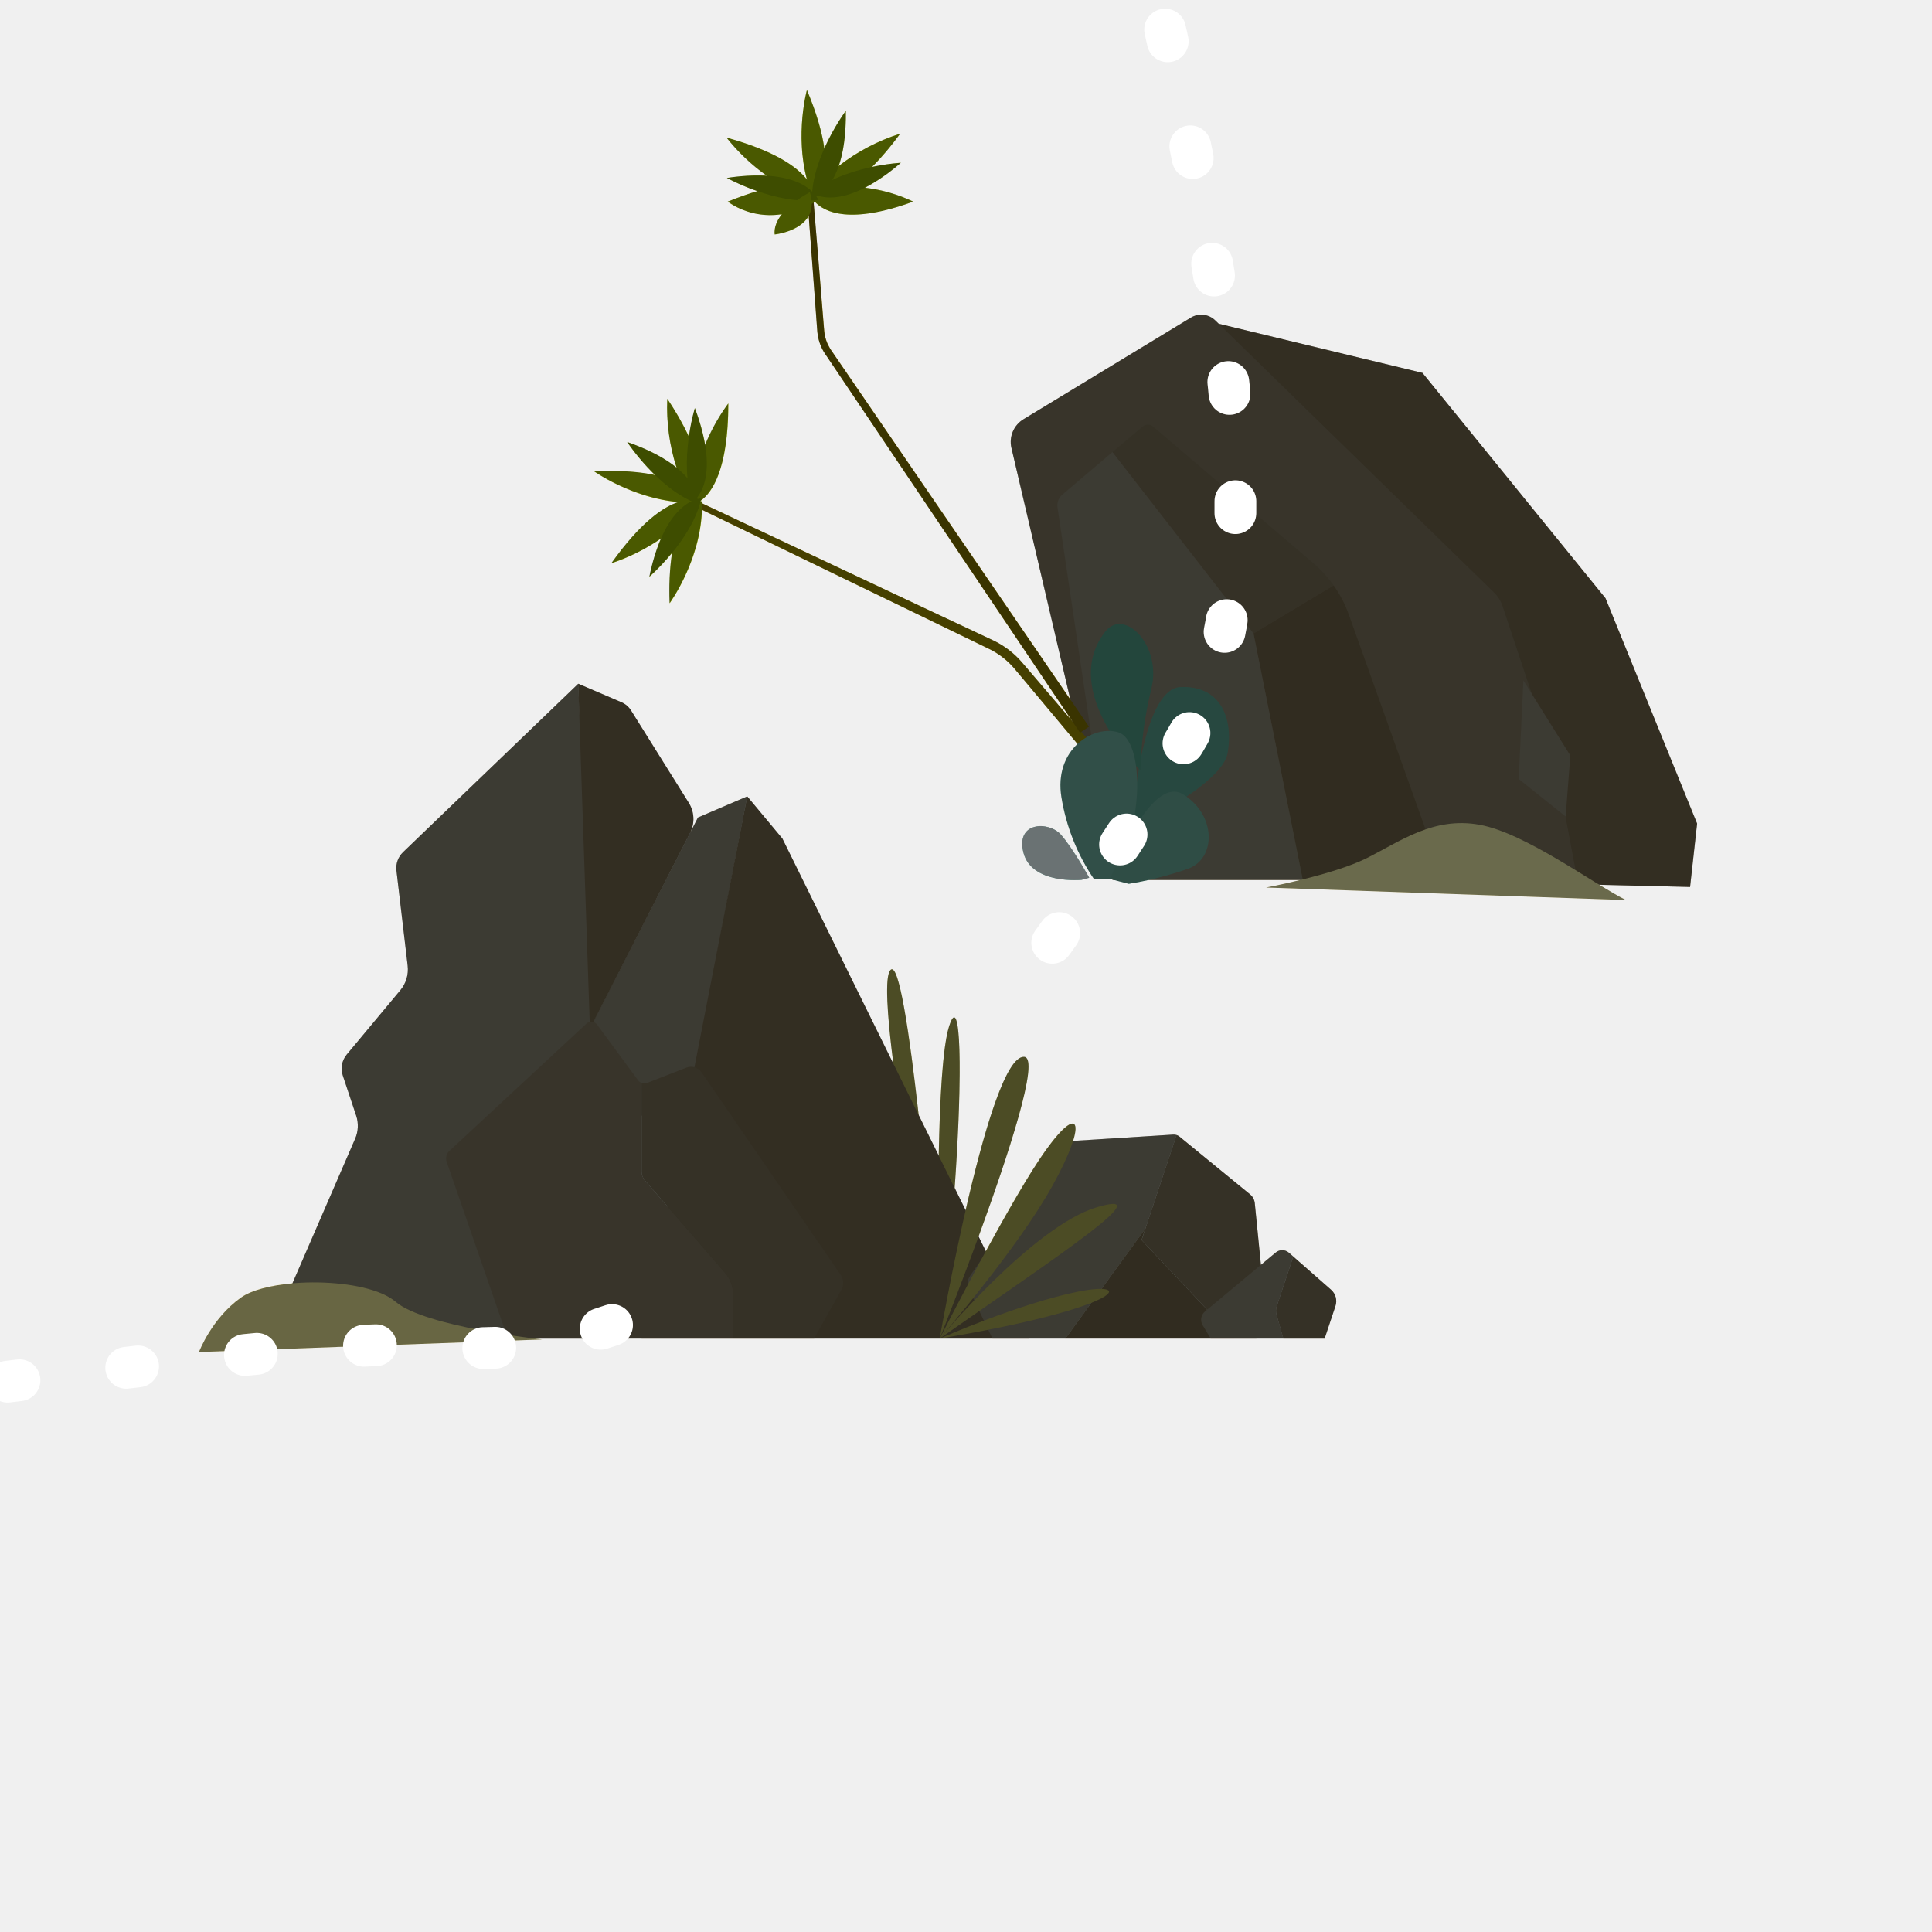
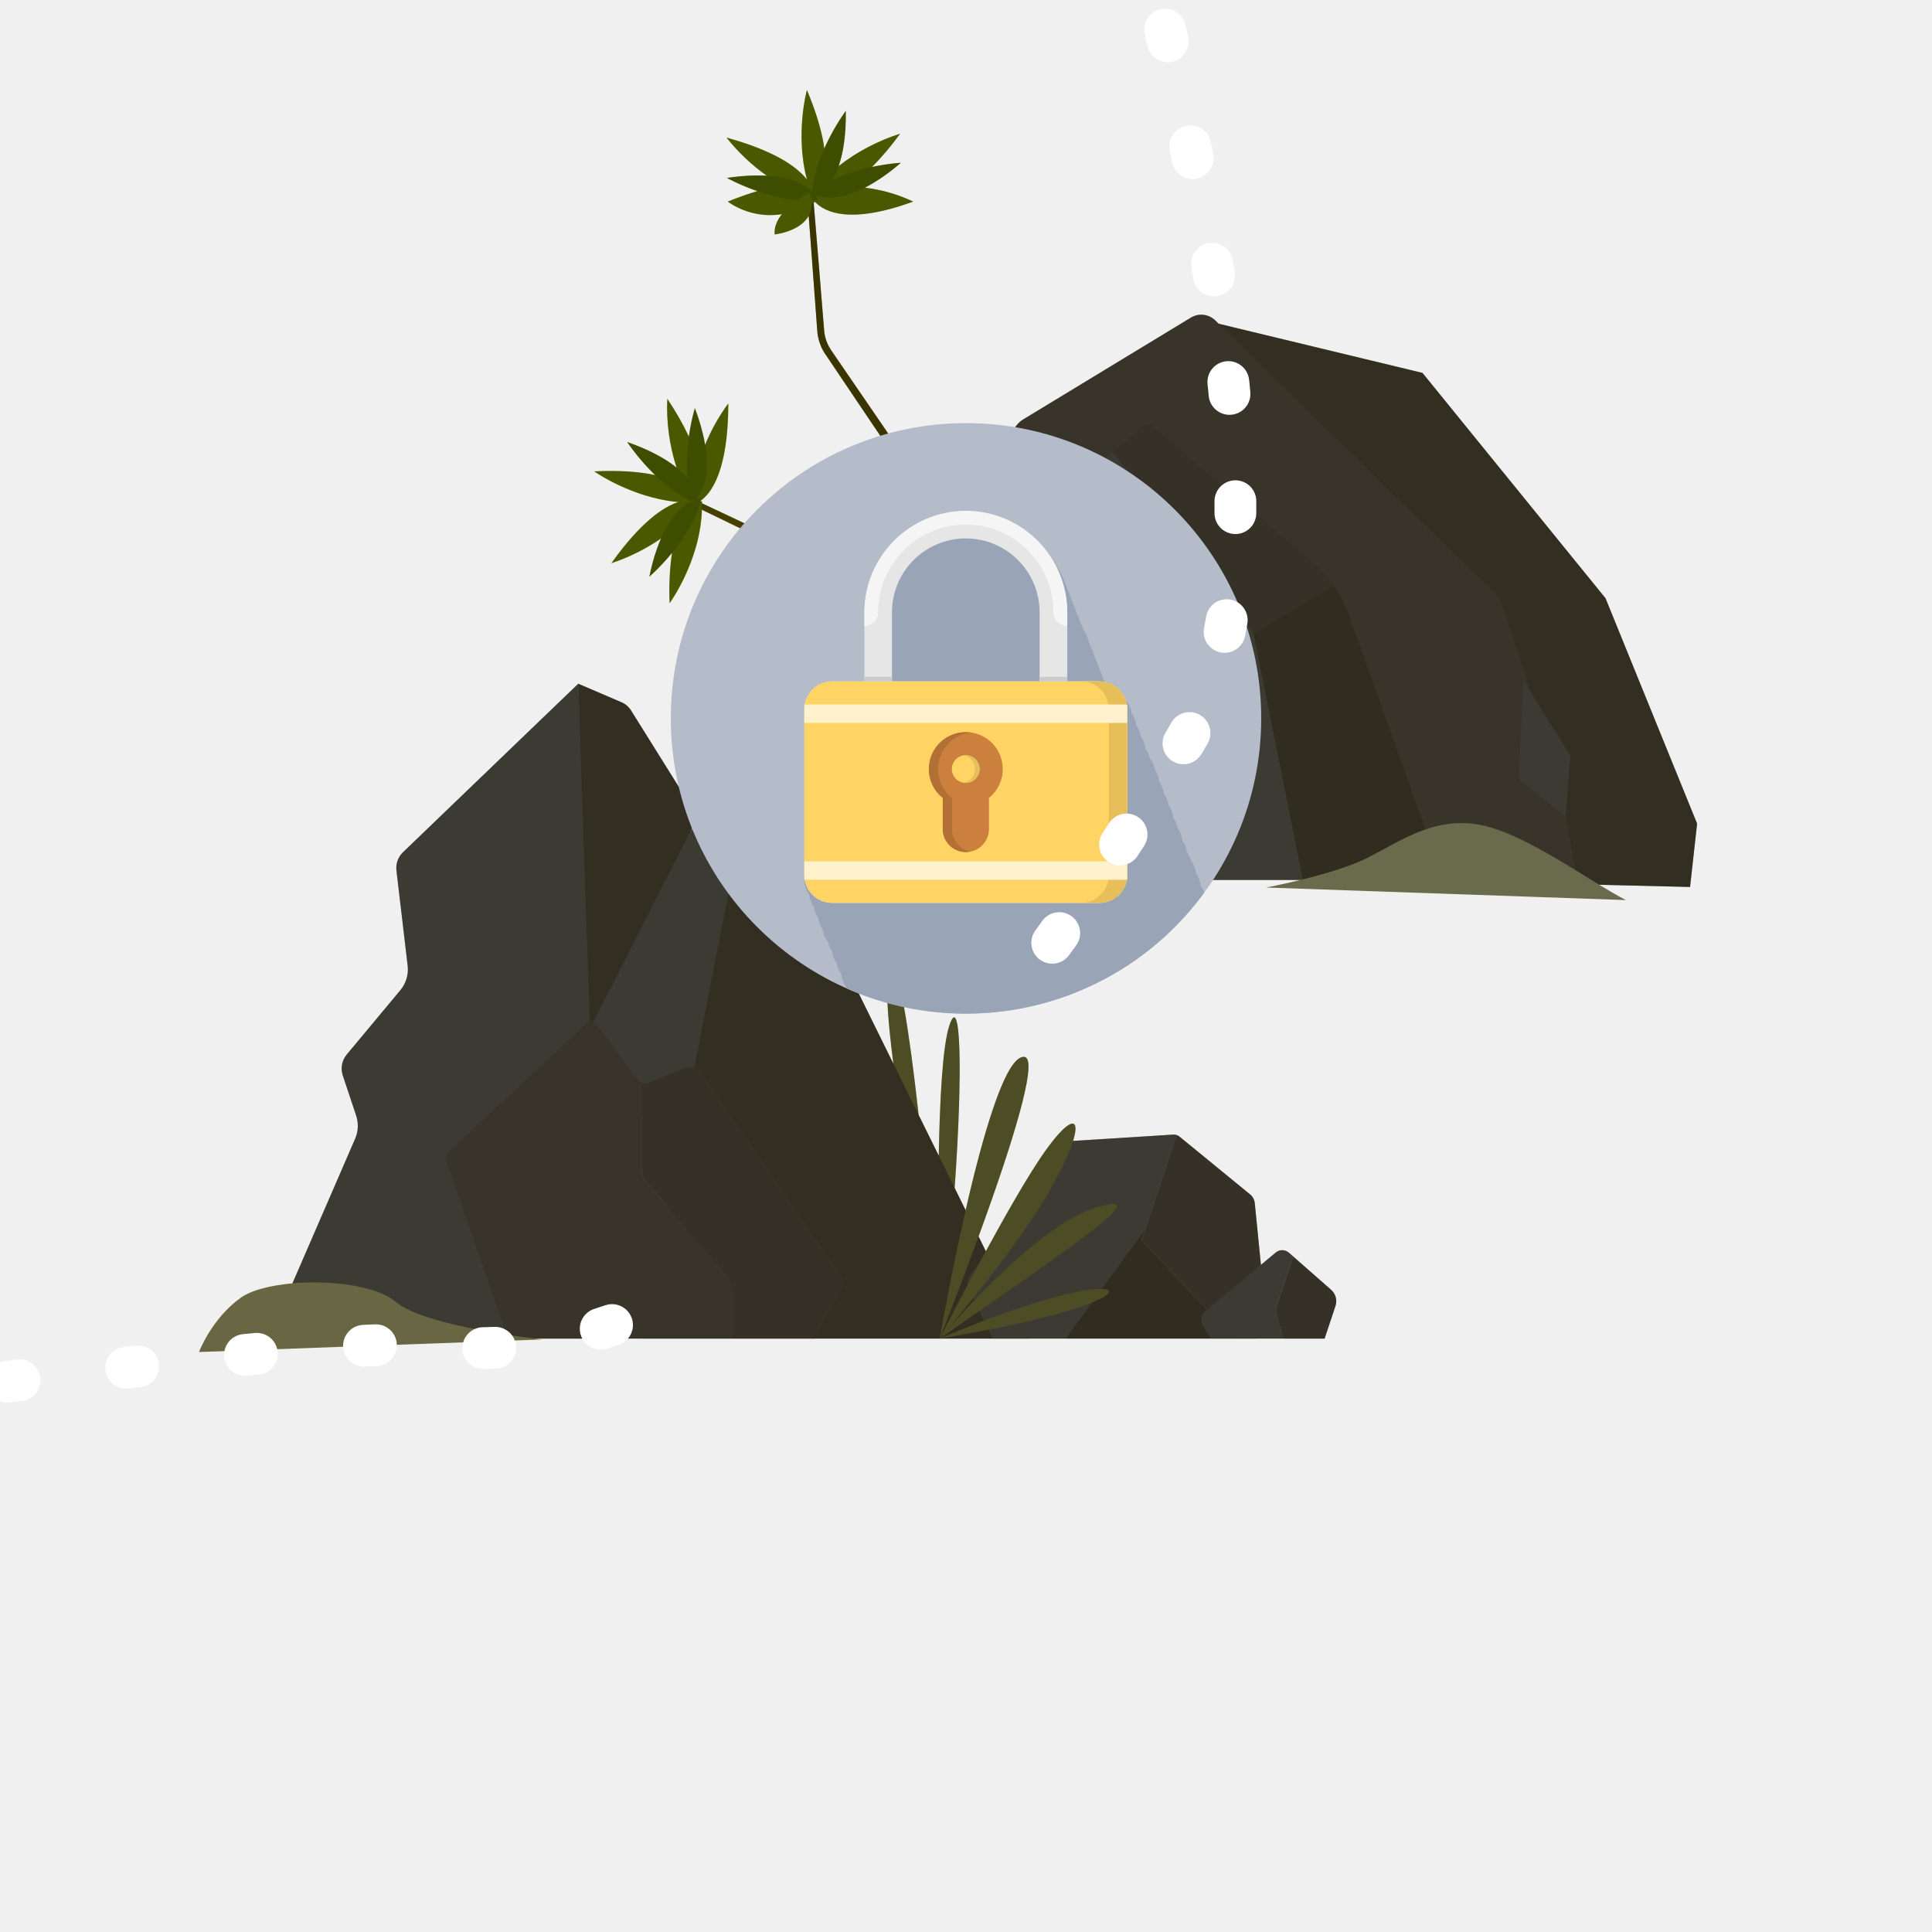
<svg xmlns="http://www.w3.org/2000/svg" width="1000" height="1000" viewBox="0 0 1000 1000">
  <defs>
-     <style>.cls-1{isolation:isolate;}.cls-2{fill:#7a664b;}.cls-3{fill:#86755e;}.cls-4{fill:#776346;}.cls-5{fill:#7f6d54;}.cls-6{fill:#918370;}.cls-7{fill:#a98f00;}.cls-8{fill:#b2c700;}.cls-9{fill:#94ac00;}.cls-10{fill:#8c7400;}.cls-11{fill:#77b09f;}.cls-12{fill:#5fa28e;}.cls-13{fill:#559c86;}.cls-14{fill:#70ac9a;}.cls-15{fill:#ffeca8;}.cls-16{fill:#b7a953;}.cls-17{fill:#fae594;}.cls-18,.cls-19{fill:#6a7273;}.cls-18{mix-blend-mode:multiply;}.cls-20{fill:none;stroke:#fff;stroke-linecap:round;stroke-miterlimit:10;stroke-width:21.63px;stroke-dasharray:6.18 55.63;}</style>
+     <style>.cls-1{isolation:isolate;}.cls-2{fill:#7a664b;}.cls-3{fill:#86755e;}.cls-4{fill:#776346;}.cls-5{fill:#7f6d54;}.cls-6{fill:#918370;}.cls-7{fill:#a98f00;}.cls-8{fill:#b2c700;}.cls-9{fill:#94ac00;}.cls-10{fill:#8c7400;}.cls-11{fill:#77b09f;}.cls-12{fill:#5fa28e;}.cls-13{fill:#559c86;}.cls-14{fill:#70ac9a;}.cls-15{fill:#ffeca8;}.cls-16{fill:#b7a953;}.cls-17{fill:#fae594;}.cls-18,.cls-19{fill:#6a7273;}.cls-18{mix-blend-mode:multiply;}.cls-20{fill:#b4bcca;}.cls-21{fill:#99a4b7;}.cls-22{fill:#e6e6e6;}.cls-23{fill:#ffd464;}.cls-24{fill:#e6bf5a;}.cls-25{fill:#cc803d;}.cls-26{fill:#b37035;}.cls-27{fill:#f5f5f5;}.cls-28{fill:#fff1cc;}.cls-29{fill:#ccc;}.cls-30{fill:none;stroke:#fff;stroke-linecap:round;stroke-miterlimit:10;stroke-width:21.63px;stroke-dasharray:6.18 55.63;}</style>
  </defs>
  <g class="cls-1">
    <g id="plano1">
      <polygon class="cls-2" points="874.77 459.09 878.41 426.29 831.03 309.66 736.27 193.03 630.58 167.52 773.93 456.66 874.77 459.09" />
      <path class="cls-3" d="M816.46,455.44l-10.93-58.31-27.75-83.25a18.35,18.35,0,0,0-4.59-7.33L629,165.83a10.34,10.34,0,0,0-12.59-1.44L529.75,217a13.72,13.72,0,0,0-6.24,14.85l52.4,223.56Z" />
      <path class="cls-4" d="M747.21,455.44H674.32L648.81,327.88,690.28,303a62.39,62.39,0,0,1,7.91,15.23Z" />
      <path class="cls-5" d="M690.28,303l-41.48,24.89L575.8,234l15.67-13.23a4.09,4.09,0,0,1,5.32,0l82.91,70.63A63.51,63.51,0,0,1,690.28,303Z" />
      <polygon class="cls-6" points="788.51 352.18 786.08 403.2 810.38 422.64 812.81 391.05 788.51 352.18" />
      <path class="cls-7" d="M572.46,402.67l-42.18-50.4L525,346a39.83,39.83,0,0,0-5.55-5.37,40.24,40.24,0,0,0-6.47-4.22c-1.12-.58-2.4-1.18-3.62-1.78l-3.7-1.79L476.11,318.5l-118.3-57.3,1.29-2.71L478,314.5l29.73,14,3.72,1.75c1.25.59,2.45,1.14,3.77,1.8a45.36,45.36,0,0,1,13.62,10.63l5.36,6.26,42.73,49.94Z" />
      <path class="cls-8" d="M377,208.83s-18.54,23.59-18.54,52.24C358.42,261.06,377,259.38,377,208.83Z" />
      <path class="cls-8" d="M345.42,206.44s-2.38,29.91,13.48,53.77C358.89,260.21,373.4,248.55,345.42,206.44Z" />
      <path class="cls-8" d="M307.58,244s24.42,17.43,53,16.11C360.62,260.11,358.08,241.67,307.58,244Z" />
      <path class="cls-8" d="M316.47,291.53s28.79-8.45,45.42-31.77C361.88,259.76,345.81,250.37,316.47,291.53Z" />
      <path class="cls-8" d="M346.63,312.25S364.34,288,363.35,259.4C363.35,259.4,344.88,261.73,346.63,312.25Z" />
      <path class="cls-9" d="M359.67,211.26s-8.5,27.94-1.21,48.59C358.46,259.85,374.25,250.13,359.67,211.26Z" />
      <path class="cls-9" d="M324.64,228.81s16,24.42,36.56,32C361.2,260.84,363.84,242.49,324.64,228.81Z" />
      <path class="cls-9" d="M336.15,298.53S358.21,279.4,363,258C363,258,344.49,257.86,336.15,298.53Z" />
      <path class="cls-10" d="M559,379.25,469.72,246.51l-22.33-33.18-11.17-16.59-5.58-8.3-2.79-4.15-.7-1c-.25-.38-.49-.75-.72-1.14a25.48,25.48,0,0,1-1.25-2.39,24.89,24.89,0,0,1-1.68-5.11,25.48,25.48,0,0,1-.41-2.66c-.09-.92-.13-1.69-.2-2.54l-.74-10-1.48-19.94-3-39.89,3-.23L424,139.24l1.64,19.93.82,10c.07.81.13,1.71.21,2.45a21.88,21.88,0,0,0,.37,2.27,21.27,21.27,0,0,0,1.47,4.35,21.85,21.85,0,0,0,1.08,2c.2.33.41.65.62,1l.7,1,2.82,4.13,5.65,8.25,11.3,16.5,22.59,33,90.38,132Z" />
      <path class="cls-8" d="M472.65,104.35s-26.66-14-53.56-4.18C419.09,100.17,425.17,121.7,472.65,104.35Z" />
      <path class="cls-8" d="M465.93,69.21s-28.91,8-45.88,31.11C420.05,100.32,436,109.94,465.93,69.21Z" />
      <path class="cls-8" d="M417.66,46.57s-8,28.92,3.07,55.34C420.74,101.91,437.19,93.2,417.66,46.57Z" />
      <path class="cls-8" d="M376.08,71.22S393.89,95.36,421.51,103C421.51,103,424.81,84.66,376.08,71.22Z" />
      <path class="cls-8" d="M376.68,104.35s19.44,15.79,45.66-.12C422.34,104.23,423.53,85.37,376.68,104.35Z" />
      <path class="cls-9" d="M466.3,84.25s-29.16,1.6-46.06,15.54C420.24,99.79,434.79,111.28,466.3,84.25Z" />
      <path class="cls-9" d="M437.79,57.37S420.36,80.8,420.25,102.7C420.25,102.7,438.4,98.88,437.79,57.37Z" />
      <path class="cls-9" d="M376.25,92.11s25.55,14.16,47.27,11.35C423.52,103.46,417.32,86,376.25,92.11Z" />
      <path class="cls-8" d="M419.2,99.49s-19.44,9.72-18.22,21.87C401,121.36,425.27,118.93,419.2,99.49Z" />
      <path class="cls-6" d="M674.32,455.44h-98.4L547.38,262.72a7.36,7.36,0,0,1,2.51-6.74L575.8,234l73,93.85Z" />
      <path class="cls-11" d="M559.71,455.43s-25.57,2.45-29.93-13.87S542.84,425,549.1,432s14.69,22.31,14.69,22.31Z" />
      <path class="cls-12" d="M586,428.37s3.77-72.19,25.29-72.8,27,17.47,24.16,34.12S586,428.37,586,428.37Z" />
      <path class="cls-13" d="M572,327c9.81-12.7,29.56,7,23.93,29.56a194.68,194.68,0,0,0-5.63,42.23S548,358,572,327Z" />
      <path class="cls-11" d="M566.34,455.12a105.57,105.57,0,0,1-16.89-42.23c-4.22-25.34,16.89-38,29.56-33.79s14.08,46.46-3.52,76Z" />
      <path class="cls-14" d="M574.64,454.95s20.43-54.33,37.65-43.84,17.43,33.18,2.64,38.57a184,184,0,0,1-30.66,7.8Z" />
      <path class="cls-15" d="M655.32,459.38s34.66-6.5,52-15.16,34.66-21.66,58.48-17.33,58.48,30.32,75.81,39Z" />
      <path class="cls-16" d="M486.38,692.84S482.73,558,491.24,531.27,498.53,598.08,486.38,692.84Z" />
      <path class="cls-16" d="M486.38,692.84S451.15,513,460.87,502.11,486.38,692.84,486.38,692.84Z" />
      <path class="cls-6" d="M313.87,692.84,299.29,353.9,208.6,441.1a11.35,11.35,0,0,0-3.4,9.5L211,499.83a16.73,16.73,0,0,1-3.76,12.67l-27.8,33.36a11.35,11.35,0,0,0-2,10.85l6.91,20.73a16.73,16.73,0,0,1-.52,11.94L138.93,692.84Z" />
      <polygon class="cls-6" points="353.96 583.5 386.76 412.21 361.25 423.14 288.36 565.28 353.96 583.5" />
      <polygon class="cls-2" points="386.76 412.21 404.98 434.08 532.54 692.84 332.09 692.84 386.76 412.21" />
      <path class="cls-2" d="M356.51,415.56l-29.92-47.87a10.75,10.75,0,0,0-4.88-4.18l-22.42-9.61,6.07,178.58,51.81-101.37A15.78,15.78,0,0,0,356.51,415.56Z" />
      <path class="cls-6" d="M609,587.48l-16.15,48.44-41.4,56.93H513.7l-12.14-25.33a7.18,7.18,0,0,1,.62-7.29l46.47-66.4a7.7,7.7,0,0,1,5.79-3.24l52.81-3.32A4.53,4.53,0,0,1,609,587.48Z" />
      <path class="cls-5" d="M655.84,686.57a5.7,5.7,0,0,1-5.65,6.27h-11.3l-48-51L609,587.48a5.25,5.25,0,0,1,1.53.84L647,618.16a6.74,6.74,0,0,1,2.48,4.59Z" />
      <polygon class="cls-4" points="638.89 692.84 551.42 692.84 592.82 635.91 590.86 641.82 638.89 692.84" />
      <path class="cls-3" d="M379.47,670.06v22.78H262.85L231.21,601.4a5.35,5.35,0,0,1,1.42-5.72l71-65.93a3.63,3.63,0,0,1,5.36.51l21.25,28.86a3.87,3.87,0,0,0,1.86,1.38v45.92a6.8,6.8,0,0,0,1.68,4.52l41.55,47.93A17.2,17.2,0,0,1,379.47,670.06Z" />
      <path class="cls-5" d="M435.49,667.73l-14.1,25.11H379.47V670.06a17.2,17.2,0,0,0-4.15-11.19l-41.55-47.93a6.8,6.8,0,0,1-1.68-4.52V560.51a3.93,3.93,0,0,0,2.88,0l20.34-7.91a6.72,6.72,0,0,1,7.91,2.48l71.94,104.78A7.4,7.4,0,0,1,435.49,667.73Z" />
      <path class="cls-6" d="M660.76,680.56l3.5,12.28H626.68L622.53,686a5.57,5.57,0,0,1,1.2-7.22l36.59-30.5a5.24,5.24,0,0,1,6.78.07l2.3,2L660.87,676A7.48,7.48,0,0,0,660.76,680.56Z" />
      <path class="cls-5" d="M691.23,676l-5.61,16.87H664.26l-3.5-12.28a7.48,7.48,0,0,1,.11-4.56l8.53-25.62,19.53,17.13A7.88,7.88,0,0,1,691.23,676Z" />
      <path class="cls-16" d="M486.38,692.84s25.51-147,43.73-145.78C544.3,548,486.38,692.84,486.38,692.84Z" />
      <path class="cls-16" d="M486.38,692.84s36.45-71.68,54.67-97.19,21.87-14.58,3.64,18.22S486.38,692.84,486.38,692.84Z" />
      <path class="cls-16" d="M486.38,692.84s48.59-58.31,81.4-68S550.77,647.89,486.38,692.84Z" />
      <path class="cls-16" d="M486.38,692.84s41.31-18.22,71.68-24.3S581.14,677,486.38,692.84Z" />
      <path class="cls-17" d="M280.6,693.3s-60.65-6.5-75.81-19.49-65-13-80.14-2.17S103,699.8,103,699.8Z" />
    </g>
    <g id="bloqueados">
      <path class="cls-18" d="M736.27,193,630.82,167.58,629,165.83a10.34,10.34,0,0,0-12.59-1.44L529.75,217a13.72,13.72,0,0,0-6.24,14.85L554,362.14l-80.8-118-22.59-33-11.3-16.5-5.65-8.25-2.82-4.13-.7-1c-.21-.32-.42-.64-.62-1a21.85,21.85,0,0,1-1.08-2,21.27,21.27,0,0,1-1.47-4.35,21.88,21.88,0,0,1-.37-2.27c-.08-.74-.14-1.64-.21-2.45l-.82-10L424,139.24l-2.82-34.32.69-.4c4.9,5.21,17.92,11.85,50.81-.17a78.53,78.53,0,0,0-25-7.2,96.6,96.6,0,0,0,18.61-12.9,109.08,109.08,0,0,0-14.91,2.15,147.32,147.32,0,0,0,14.54-17.19A101.07,101.07,0,0,0,434.1,85.95c2.29-6.62,3.88-15.81,3.69-28.58a113.54,113.54,0,0,0-11.13,19.48c-1-7.67-3.67-17.56-9-30.28,0,0-6.27,22.76,0,46.34-5-6.37-16.23-14.69-41.62-21.69a100.47,100.47,0,0,0,20.8,19.73,100.45,100.45,0,0,0-20.62,1.16A111.34,111.34,0,0,0,392,98.92c-4.43,1.3-9.5,3.07-15.32,5.42a38,38,0,0,0,28,6.52c-2.44,3.11-4.09,6.68-3.71,10.48,0,0,13-1.32,17.62-9.67l2.06,27.81,1.48,19.94.74,10c.07.85.11,1.62.2,2.54a25.48,25.48,0,0,0,.41,2.66,24.89,24.89,0,0,0,1.68,5.11,25.48,25.48,0,0,0,1.25,2.39c.23.39.47.77.72,1.14l.7,1,2.79,4.15,5.58,8.3,11.17,16.59,22.33,33.18L555,373.22l-20.78-24.29-5.36-6.26A45.36,45.36,0,0,0,515.24,332c-1.32-.67-2.53-1.21-3.77-1.8l-3.72-1.75L478,314.5l-114.65-54c0-.37,0-.73,0-1.1a4.73,4.73,0,0,0-.71.17l.12-.48c5.48-3.93,14.19-15.62,14.19-50.27a99.13,99.13,0,0,0-12,21.39,102.69,102.69,0,0,0-5.31-19,109.07,109.07,0,0,0-3.1,14.75,147.31,147.31,0,0,0-11.16-19.56,101.07,101.07,0,0,0,4.8,35.63c-5.43-4.42-13.53-9.06-25.57-13.27a113.55,113.55,0,0,0,14.47,17.13c-7.56-1.66-17.76-2.57-31.52-1.93,0,0,19.22,13.7,43.54,15.88-7.69,2.48-19.37,10.2-34.66,31.64a100.46,100.46,0,0,0,25.65-12.75,100.75,100.75,0,0,0-6,19.75,111.15,111.15,0,0,0,11.73-12.35,137.6,137.6,0,0,0-1.25,26.07s15.88-21.74,16.72-48.37L476.11,318.5l29.57,14.32,3.7,1.79c1.22.6,2.51,1.2,3.62,1.78a40.24,40.24,0,0,1,6.47,4.22A39.83,39.83,0,0,1,525,346l5.26,6.28,27.45,32.8c-6.24,5.82-10.37,15.26-8.28,27.82a105.57,105.57,0,0,0,16.89,42.23h8.94l.59.15,0,.17h.6l7.75,2s4.28-.65,10.45-2H673.2c-10.06,2.47-17.88,3.93-17.88,3.93l186.28,6.5c-3.85-1.93-8.56-4.71-13.82-7.92l47,1.13,3.64-32.8L831,309.66Z" />
      <path class="cls-19" d="M559.71,455.43l4.08-1.09S555.36,439.11,549.1,432s-23.67-6.8-19.32,9.52S559.71,455.43,559.71,455.43Z" />
      <path class="cls-18" d="M276.68,692.84H685.61L691.23,676a7.88,7.88,0,0,0-2.3-8.46L669.4,650.38l-2.3-2a5.24,5.24,0,0,0-6.78-.07l-7.67,6.39-3.19-31.94a6.74,6.74,0,0,0-2.48-4.59L610.5,588.31a5.25,5.25,0,0,0-1.53-.84l-18.11,54.34,2-5.9L609,587.48a4.53,4.53,0,0,0-1.71-.22l-51.84,3.26c3.94-12.7-1.67-12.65-14.37,5.14-8.23,11.52-20.17,32.46-30.8,52L506.51,640c15.16-41.5,32-92.41,23.61-93-9.69-.65-21.43,40.59-30.31,79.36l-5.67-11.51c4.3-60.36,3.19-102.76-2.89-83.64-3.34,10.51-4.81,37.74-5.36,66.92L475.5,577.13c-4.8-42.75-10.32-79.88-14.64-75-3,3.39-1.71,23,1.53,48.43L405,434.08l-18.22-21.87-25.51,10.93-3.92,7.64a15.78,15.78,0,0,0-.82-15.22l-29.92-47.87a10.75,10.75,0,0,0-4.88-4.18l-22.42-9.61L208.6,441.1a11.35,11.35,0,0,0-3.4,9.5L211,499.83a16.73,16.73,0,0,1-3.76,12.67l-27.8,33.36a11.35,11.35,0,0,0-2,10.85l6.91,20.73a16.73,16.73,0,0,1-.52,11.94l-32.45,74.89c-11.23,1-21.2,3.48-26.67,7.38C109.49,682.47,103,699.8,103,699.8l177.61-6.5S279.16,693.15,276.68,692.84Z" />
+       <path class="cls-20" d="M652.8,371.8A152.8,152.8,0,1,1,500,219,152.8,152.8,0,0,1,652.8,371.8Zm0,0" />
+       <path class="cls-21" d="M623.31,462a11.85,11.85,0,0,0-1.73-3.28,13.37,13.37,0,0,0-2.42-6.43,15.13,15.13,0,0,0-2.79-7,15.66,15.66,0,0,0-2.08-4.63,13.05,13.05,0,0,0-2.28-5.5,14.59,14.59,0,0,0-2.46-6.51,12.53,12.53,0,0,0-2.3-5.53,14,14,0,0,0-2.44-6.47,11.93,11.93,0,0,0-2.32-5.59,13.36,13.36,0,0,0-2.41-6.42,14.88,14.88,0,0,0-2.46-6.49,13,13,0,0,0-2.56-5.93,13,13,0,0,0-2.14-4.68,14.49,14.49,0,0,0-2.46-6.5,12.41,12.41,0,0,0-2.31-5.56,13.85,13.85,0,0,0-2.43-6.45,12,12,0,0,0-2.95-6.37,14.41,14.41,0,0,0-11.07-9.75l-.27-.59a51.66,51.66,0,0,0-2.39-6.11,51.72,51.72,0,0,0-2.39-6.12,52.14,52.14,0,0,0-2.39-6.11,52.37,52.37,0,0,0-4.05-9.42c-.23-.54-.48-1.06-.72-1.59a51.66,51.66,0,0,0-2.39-6.11,51.77,51.77,0,0,0-2.39-6.12,52.19,52.19,0,0,0-2.39-6.11,52.38,52.38,0,0,0-7.22-14.44,52.51,52.51,0,0,0-97.75,26.68V352.7H430.65A14.37,14.37,0,0,0,416.32,367v88.4A13.11,13.11,0,0,0,418.8,463a14.78,14.78,0,0,0,2.45,6.47,12.83,12.83,0,0,0,2.31,5.6,14.15,14.15,0,0,0,2.42,6.43,12.3,12.3,0,0,0,2.57,6,12.49,12.49,0,0,0,2.16,4.72,13.76,13.76,0,0,0,2.42,6.43,11.86,11.86,0,0,0,2.35,5.64,13.13,13.13,0,0,0,2.4,6.4c0,.29.1.58.16.87A152.75,152.75,0,0,0,623.31,462Zm0,0" />
+       <path class="cls-22" d="M583.45,453a14.37,14.37,0,0,1-14.32,14.32H430.65A14.37,14.37,0,0,1,416.32,453V367a14.37,14.37,0,0,1,14.33-14.32H569.12A14.37,14.37,0,0,1,583.45,367Zm0,0" />
+       <path class="cls-23" d="M583.45,453a14.37,14.37,0,0,1-14.32,14.32H430.65A14.37,14.37,0,0,1,416.32,453V367a14.37,14.37,0,0,1,14.33-14.32H569.12A14.37,14.37,0,0,1,583.45,367Zm0,0" />
+       <path class="cls-24" d="M569.12,352.7h-9.55A14.37,14.37,0,0,1,573.9,367v86a14.37,14.37,0,0,1-14.32,14.32h9.55A14.37,14.37,0,0,0,583.45,453V367a14.37,14.37,0,0,0-14.32-14.32Zm0,0" />
+       <path class="cls-22" d="M461.69,352.7V316.89a38.2,38.2,0,0,1,76.4,0V352.7h14.33V316.89a52.53,52.53,0,0,0-105.05,0V352.7Zm0,0" />
+       <path class="cls-25" d="M519,398.06a19.1,19.1,0,1,0-31,14.9V429.1a11.94,11.94,0,0,0,23.88,0V413a19.05,19.05,0,0,0,7.16-14.9Zm0,0" />
+       <path class="cls-26" d="M492.73,429.1V413a19.08,19.08,0,0,1,9.55-33.83,19.5,19.5,0,0,0-2.39-.16,19.09,19.09,0,0,0-11.94,34V429.1A11.94,11.94,0,0,0,499.89,441a11.69,11.69,0,0,0,2.39-.25,11.93,11.93,0,0,1-9.55-11.69Zm0,0" />
+       <path class="cls-27" d="M499.89,264.36a52.58,52.58,0,0,0-52.52,52.52v7.16a7.16,7.16,0,0,0,7.16-7.16,45.36,45.36,0,1,1,90.73,0,7.16,7.16,0,0,0,7.16,7.16v-7.16a52.58,52.58,0,0,0-52.53-52.52Zm0,0" />
+       <path class="cls-23" d="M507,398.06a7.16,7.16,0,1,1-7.16-7.16,7.16,7.16,0,0,1,7.16,7.16Zm0,0" />
+       <path class="cls-24" d="M499.89,390.9a7.3,7.3,0,0,0-1.19.12,7.14,7.14,0,0,1,0,14.09,7.65,7.65,0,0,0,1.19.12,7.16,7.16,0,1,0,0-14.33Zm0,0" />
+       <rect class="cls-28" x="416.32" y="364.64" width="167.13" height="9.55" />
+       <rect class="cls-28" x="416.32" y="445.81" width="167.13" height="9.55" />
+       <rect class="cls-29" x="447.36" y="350.31" width="14.32" height="2.39" />
+       <rect class="cls-29" x="538.09" y="350.31" width="14.32" height="2.39" />
    </g>
    <g id="camino_bloqueado" data-name="camino bloqueado">
-       <path class="cls-20" d="M316.79,685.84c-28.53,9.8-58,14-88.32,11C190.17,693,104.41,703.24-.83,715.7" />
-       <path class="cls-20" d="M603.07,15.33c32.82,145,57.18,290,10.31,368.08-24.13,40.22-53,84.73-85.74,127.31" />
+       <path class="cls-30" d="M316.79,685.84c-28.53,9.8-58,14-88.32,11C190.17,693,104.41,703.24-.83,715.7" />
+       <path class="cls-30" d="M603.07,15.33c32.82,145,57.18,290,10.31,368.08-24.13,40.22-53,84.73-85.74,127.31" />
    </g>
  </g>
</svg>
